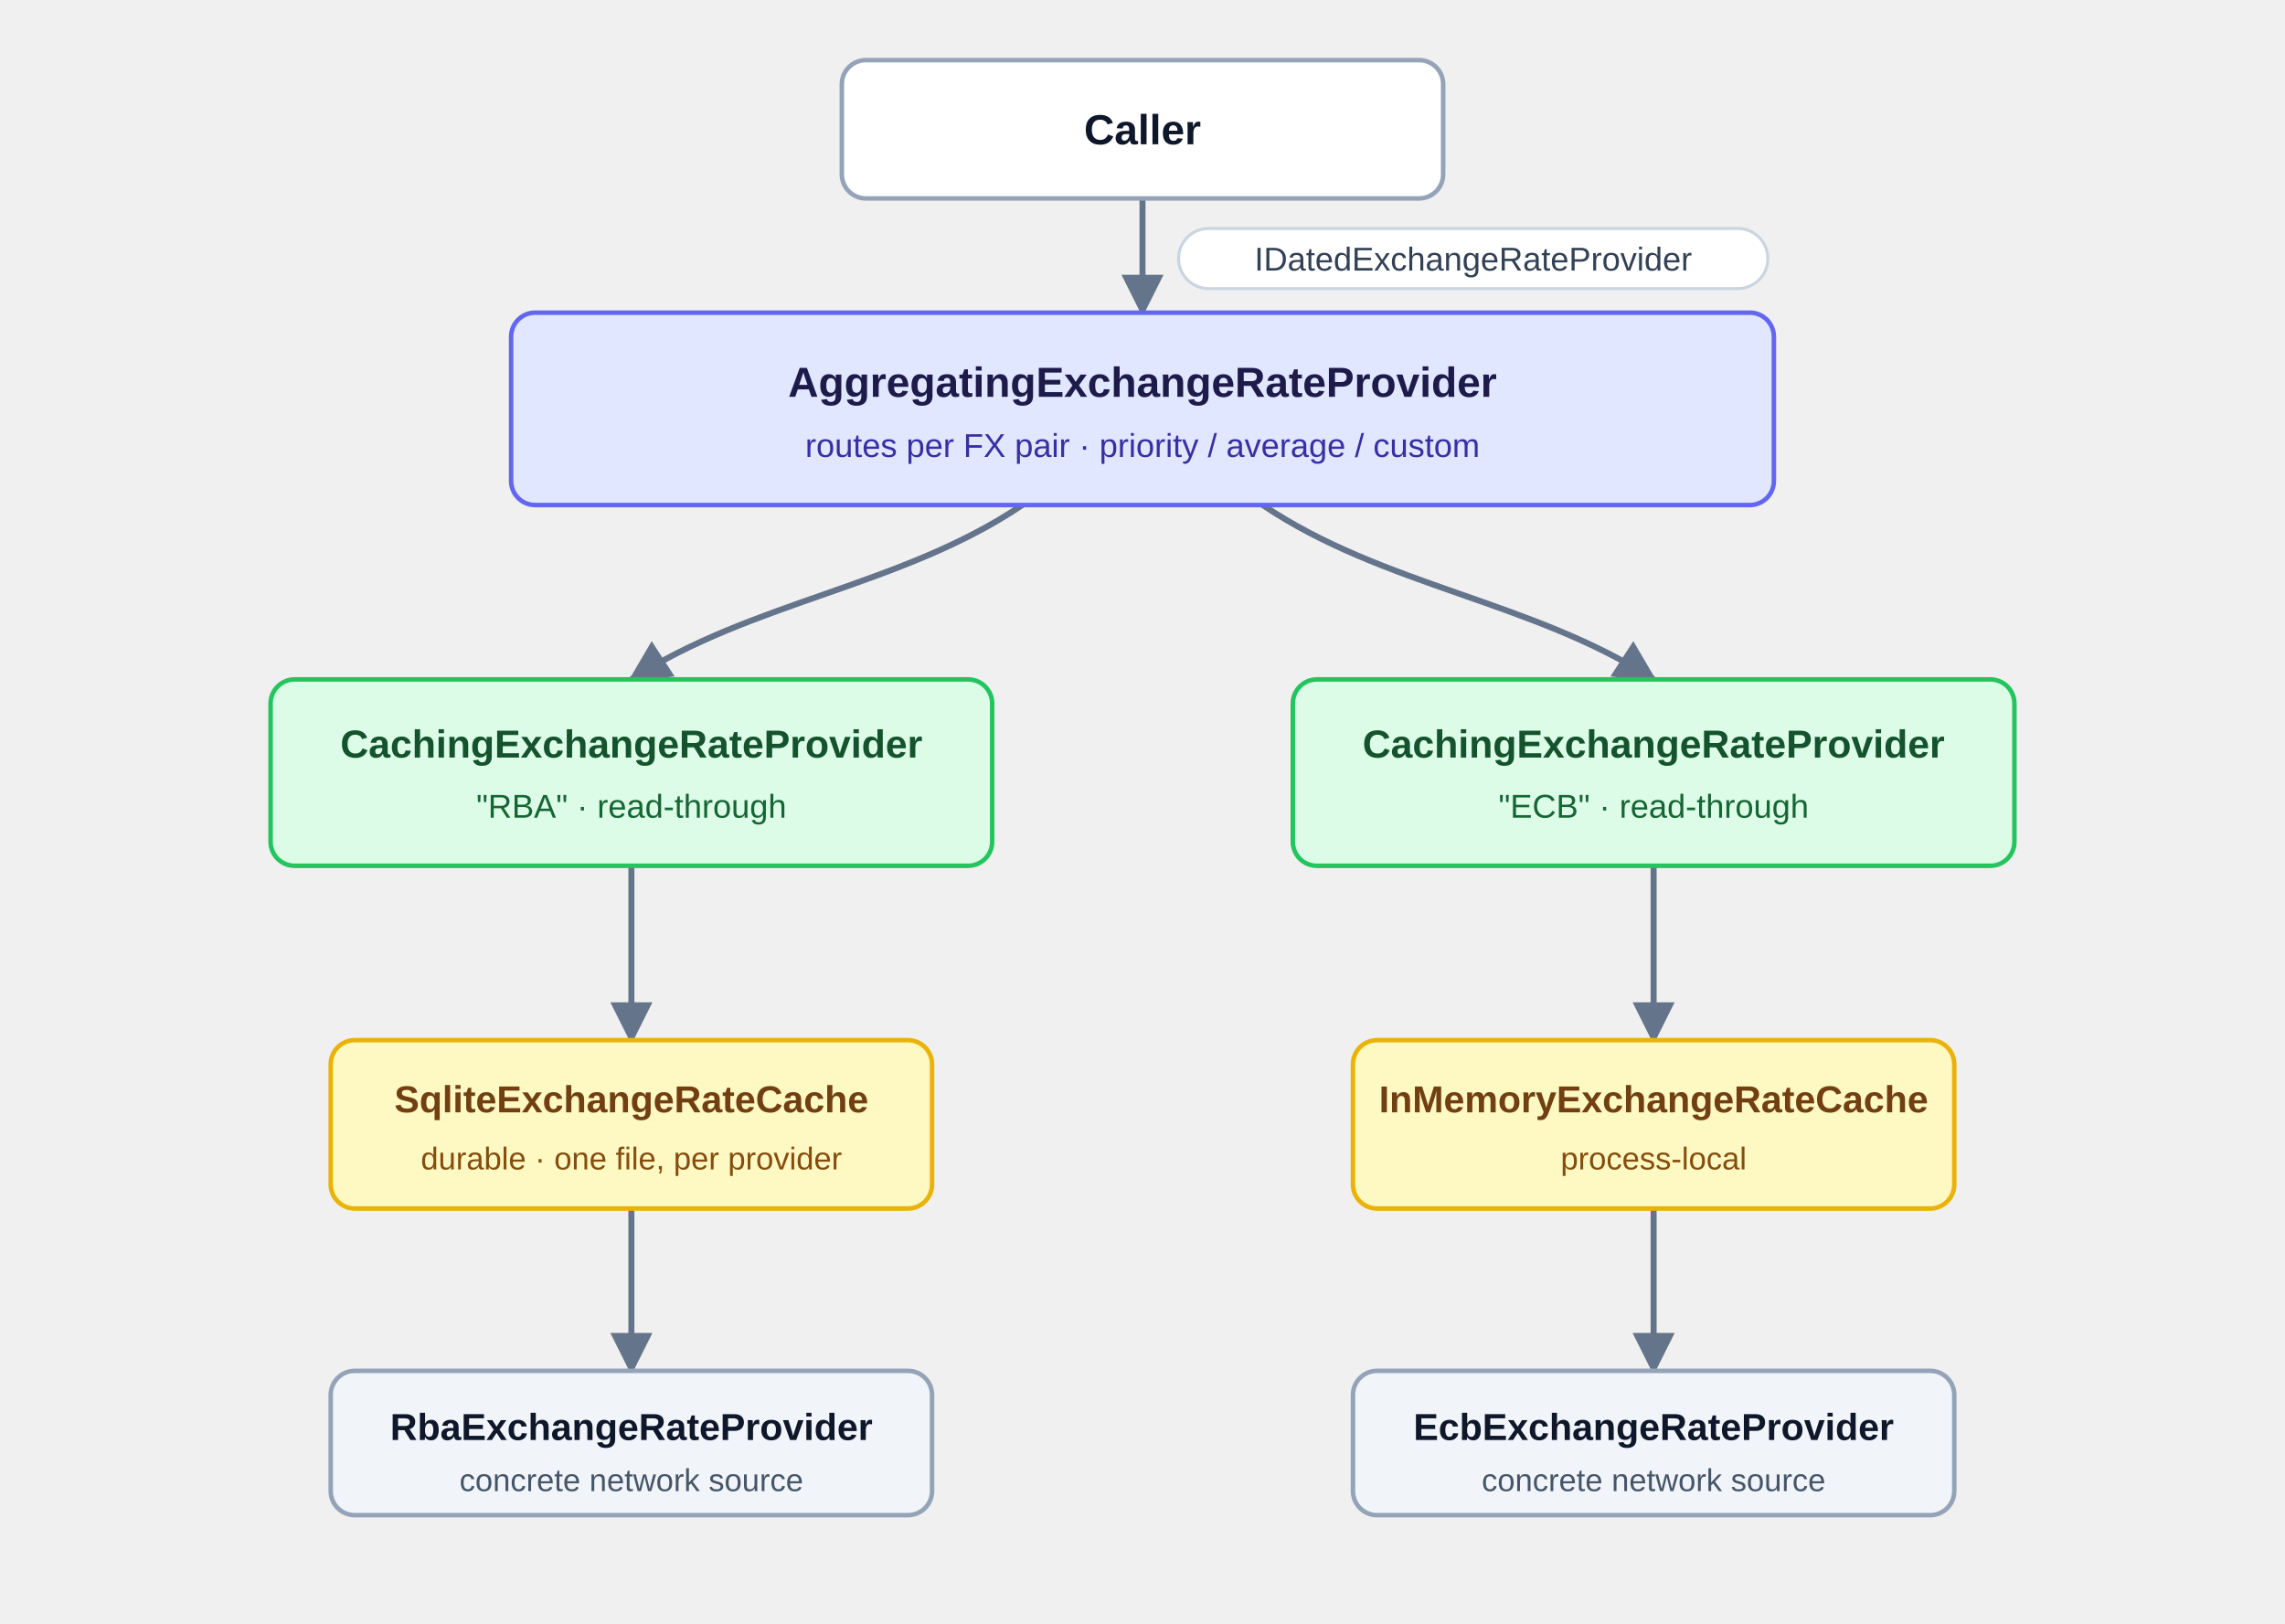
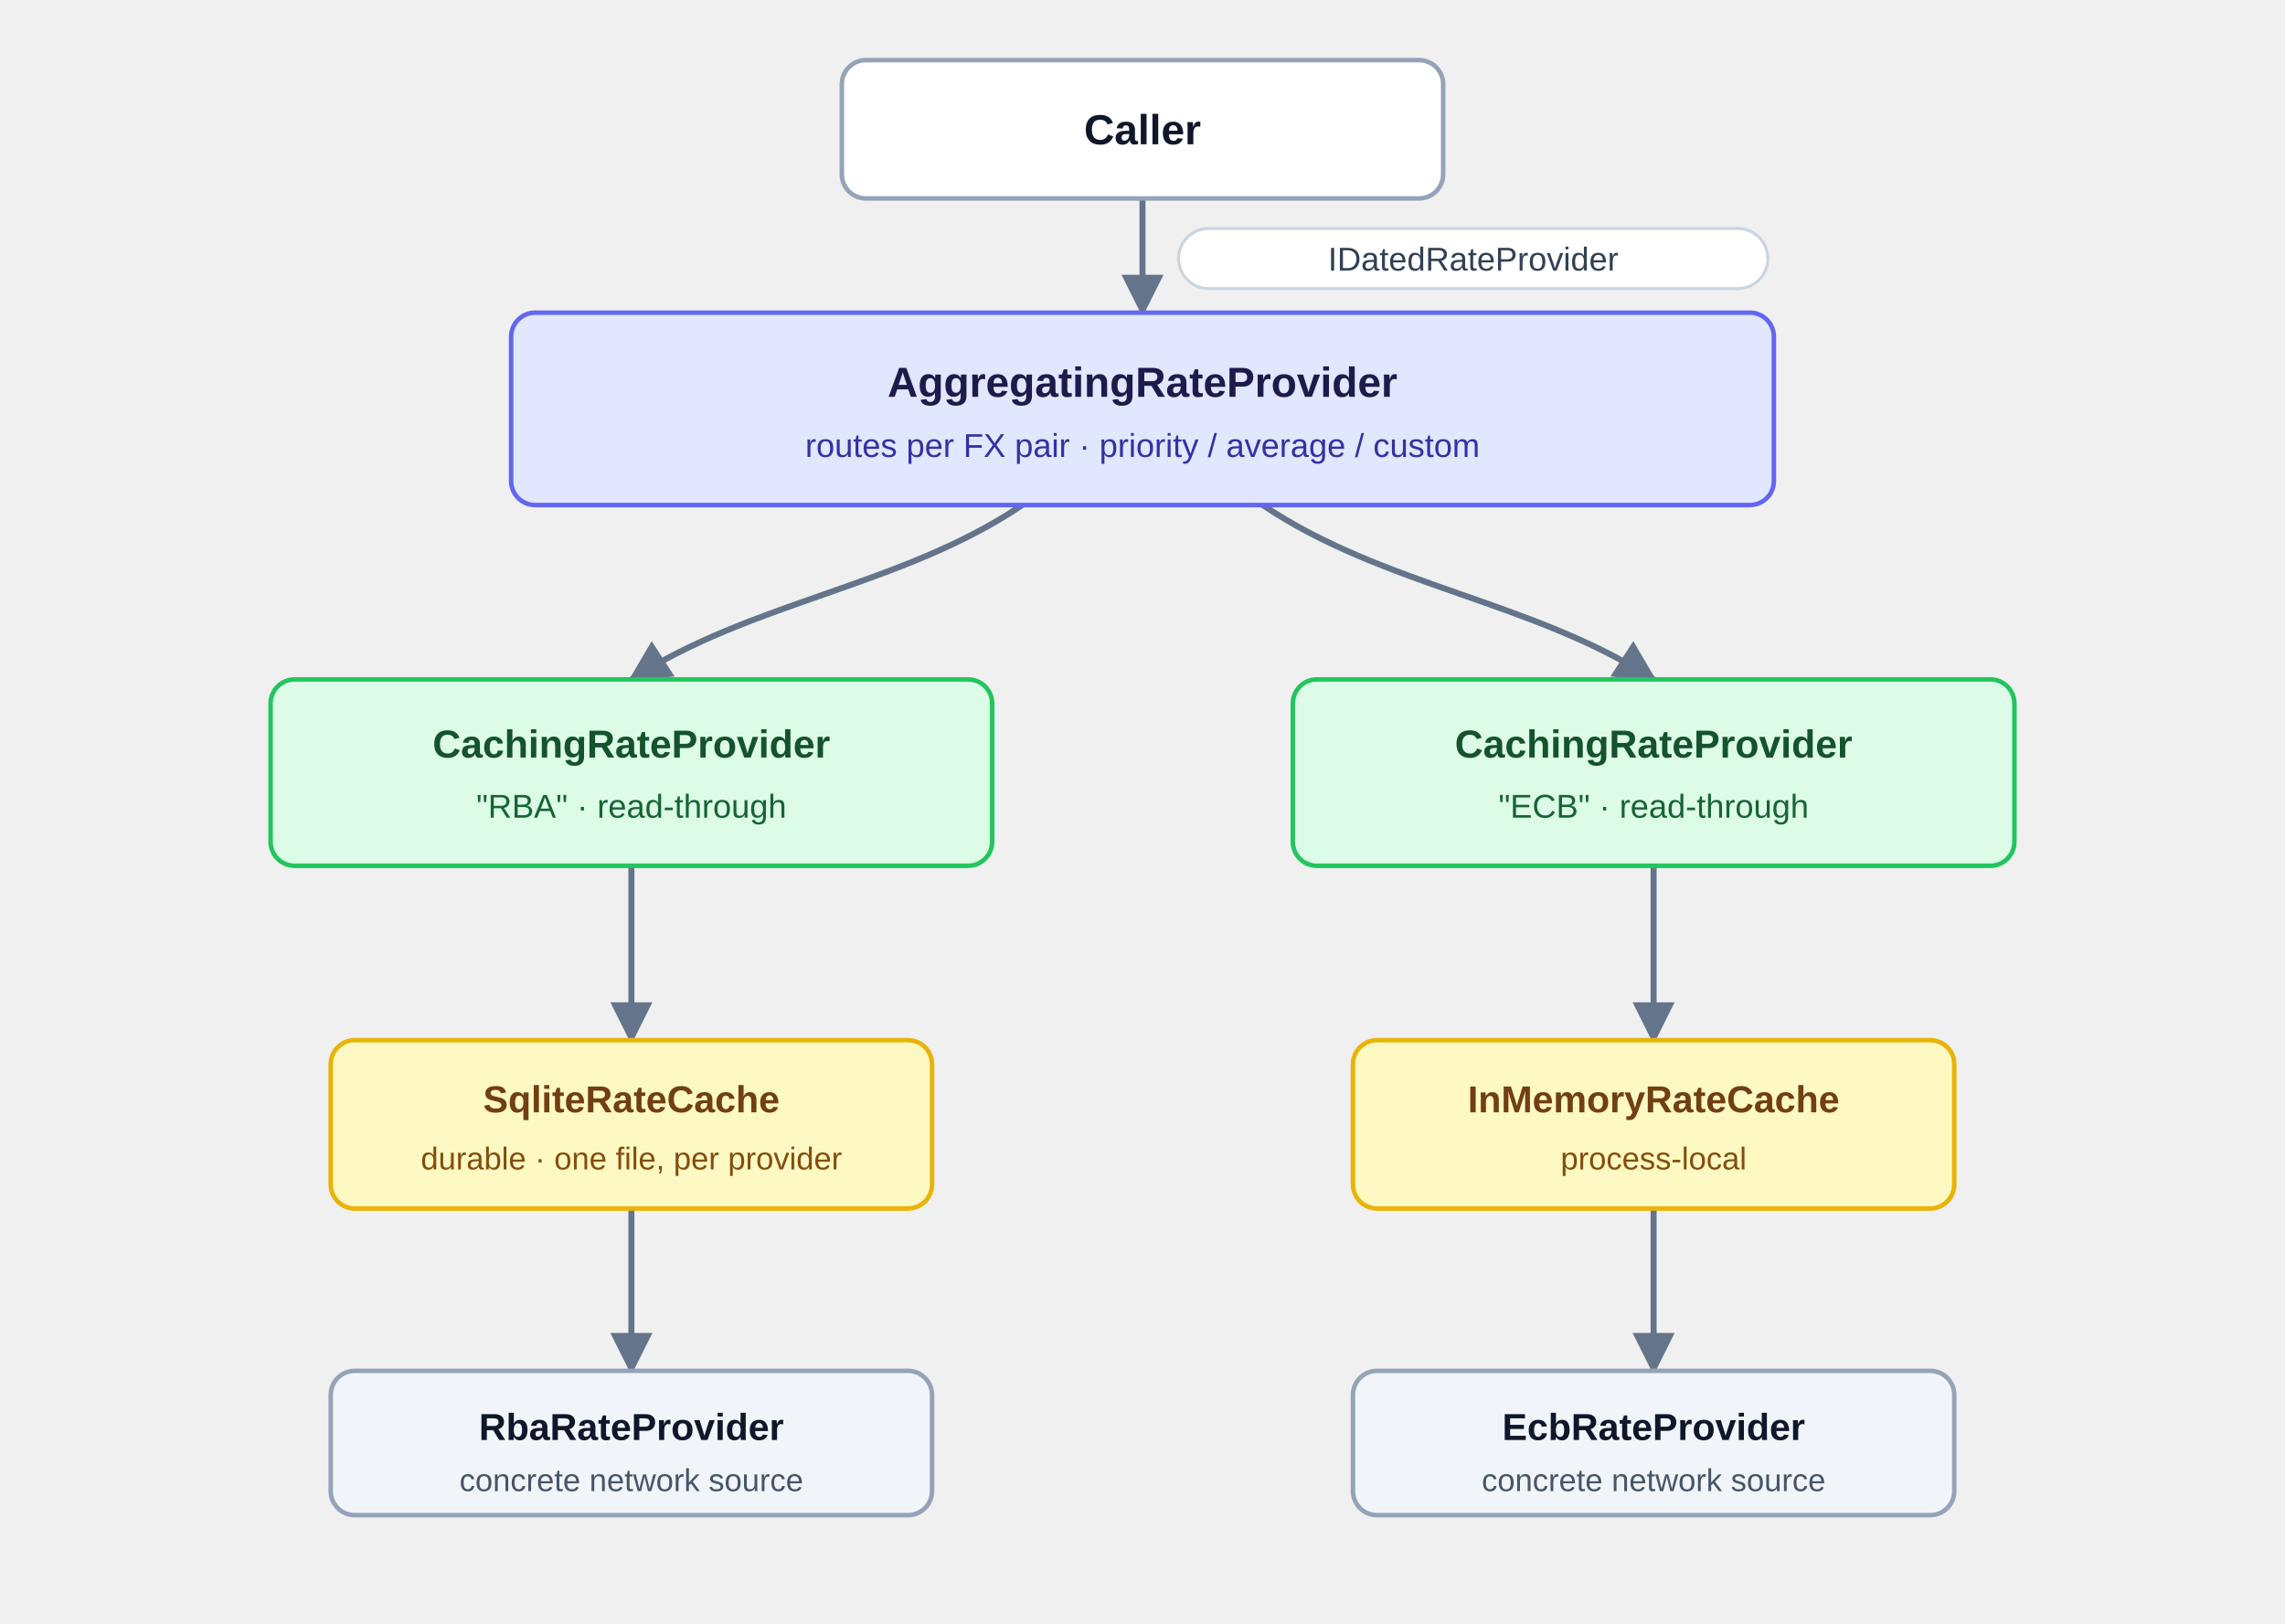
<svg xmlns="http://www.w3.org/2000/svg" viewBox="0 0 760 540" role="img" aria-labelledby="title desc" font-family="'Segoe UI', system-ui, -apple-system, Arial, sans-serif">
  <defs>
    <marker id="arrow" viewBox="0 0 10 10" refX="9" refY="5" markerWidth="7" markerHeight="7" orient="auto-start-reverse">
      <path d="M 0 0 L 10 5 L 0 10 z" fill="#64748b" />
    </marker>
  </defs>
  <g stroke="#64748b" stroke-width="2" fill="none" marker-end="url(#arrow)">
    <path d="M 380 66 L 380 104" />
    <path d="M 340 168 C 300 195, 250 200, 210 226" />
    <path d="M 420 168 C 460 195, 510 200, 550 226" />
    <path d="M 210 288 L 210 346" />
    <path d="M 210 402 L 210 456" />
    <path d="M 550 288 L 550 346" />
    <path d="M 550 402 L 550 456" />
  </g>
  <g>
    <rect x="280" y="20" width="200" height="46" rx="8" fill="#ffffff" stroke="#94a3b8" stroke-width="1.5" />
    <text x="380" y="48" text-anchor="middle" font-size="14" font-weight="600" fill="#0f172a">Caller</text>
  </g>
  <g>
    <rect x="392" y="76" width="196" height="20" rx="10" fill="#ffffff" stroke="#cbd5e1" stroke-width="1" />
-     <text x="490" y="90" text-anchor="middle" font-size="11" fill="#334155">IDatedExchangeRateProvider</text>
+     <text x="490" y="90" text-anchor="middle" font-size="11" fill="#334155">IDatedRateProvider</text>
  </g>
  <g>
    <rect x="170" y="104" width="420" height="64" rx="8" fill="#e0e7ff" stroke="#6366f1" stroke-width="1.5" />
-     <text x="380" y="132" text-anchor="middle" font-size="14" font-weight="600" fill="#1e1b4b">AggregatingExchangeRateProvider</text>
+     <text x="380" y="132" text-anchor="middle" font-size="14" font-weight="600" fill="#1e1b4b">AggregatingRateProvider</text>
    <text x="380" y="152" text-anchor="middle" font-size="11" fill="#3730a3">routes per FX pair · priority / average / custom</text>
  </g>
  <g>
    <rect x="90" y="226" width="240" height="62" rx="8" fill="#dcfce7" stroke="#22c55e" stroke-width="1.5" />
-     <text x="210" y="252" text-anchor="middle" font-size="13" font-weight="600" fill="#14532d">CachingExchangeRateProvider</text>
+     <text x="210" y="252" text-anchor="middle" font-size="13" font-weight="600" fill="#14532d">CachingRateProvider</text>
    <text x="210" y="272" text-anchor="middle" font-size="11" fill="#166534">"RBA" · read-through</text>
  </g>
  <g>
    <rect x="430" y="226" width="240" height="62" rx="8" fill="#dcfce7" stroke="#22c55e" stroke-width="1.5" />
-     <text x="550" y="252" text-anchor="middle" font-size="13" font-weight="600" fill="#14532d">CachingExchangeRateProvider</text>
+     <text x="550" y="252" text-anchor="middle" font-size="13" font-weight="600" fill="#14532d">CachingRateProvider</text>
    <text x="550" y="272" text-anchor="middle" font-size="11" fill="#166534">"ECB" · read-through</text>
  </g>
  <g>
    <rect x="110" y="346" width="200" height="56" rx="8" fill="#fef9c3" stroke="#eab308" stroke-width="1.5" />
-     <text x="210" y="370" text-anchor="middle" font-size="12.5" font-weight="600" fill="#713f12">SqliteExchangeRateCache</text>
+     <text x="210" y="370" text-anchor="middle" font-size="12.5" font-weight="600" fill="#713f12">SqliteRateCache</text>
    <text x="210" y="389" text-anchor="middle" font-size="10.5" fill="#854d0e">durable · one file, per provider</text>
  </g>
  <g>
    <rect x="450" y="346" width="200" height="56" rx="8" fill="#fef9c3" stroke="#eab308" stroke-width="1.5" />
-     <text x="550" y="370" text-anchor="middle" font-size="12.5" font-weight="600" fill="#713f12">InMemoryExchangeRateCache</text>
+     <text x="550" y="370" text-anchor="middle" font-size="12.5" font-weight="600" fill="#713f12">InMemoryRateCache</text>
    <text x="550" y="389" text-anchor="middle" font-size="10.5" fill="#854d0e">process-local</text>
  </g>
  <g>
    <rect x="110" y="456" width="200" height="48" rx="8" fill="#f1f5f9" stroke="#94a3b8" stroke-width="1.5" />
-     <text x="210" y="479" text-anchor="middle" font-size="12.5" font-weight="600" fill="#0f172a">RbaExchangeRateProvider</text>
+     <text x="210" y="479" text-anchor="middle" font-size="12.5" font-weight="600" fill="#0f172a">RbaRateProvider</text>
    <text x="210" y="496" text-anchor="middle" font-size="10.5" fill="#475569">concrete network source</text>
  </g>
  <g>
    <rect x="450" y="456" width="200" height="48" rx="8" fill="#f1f5f9" stroke="#94a3b8" stroke-width="1.5" />
-     <text x="550" y="479" text-anchor="middle" font-size="12.5" font-weight="600" fill="#0f172a">EcbExchangeRateProvider</text>
+     <text x="550" y="479" text-anchor="middle" font-size="12.5" font-weight="600" fill="#0f172a">EcbRateProvider</text>
    <text x="550" y="496" text-anchor="middle" font-size="10.5" fill="#475569">concrete network source</text>
  </g>
</svg>
